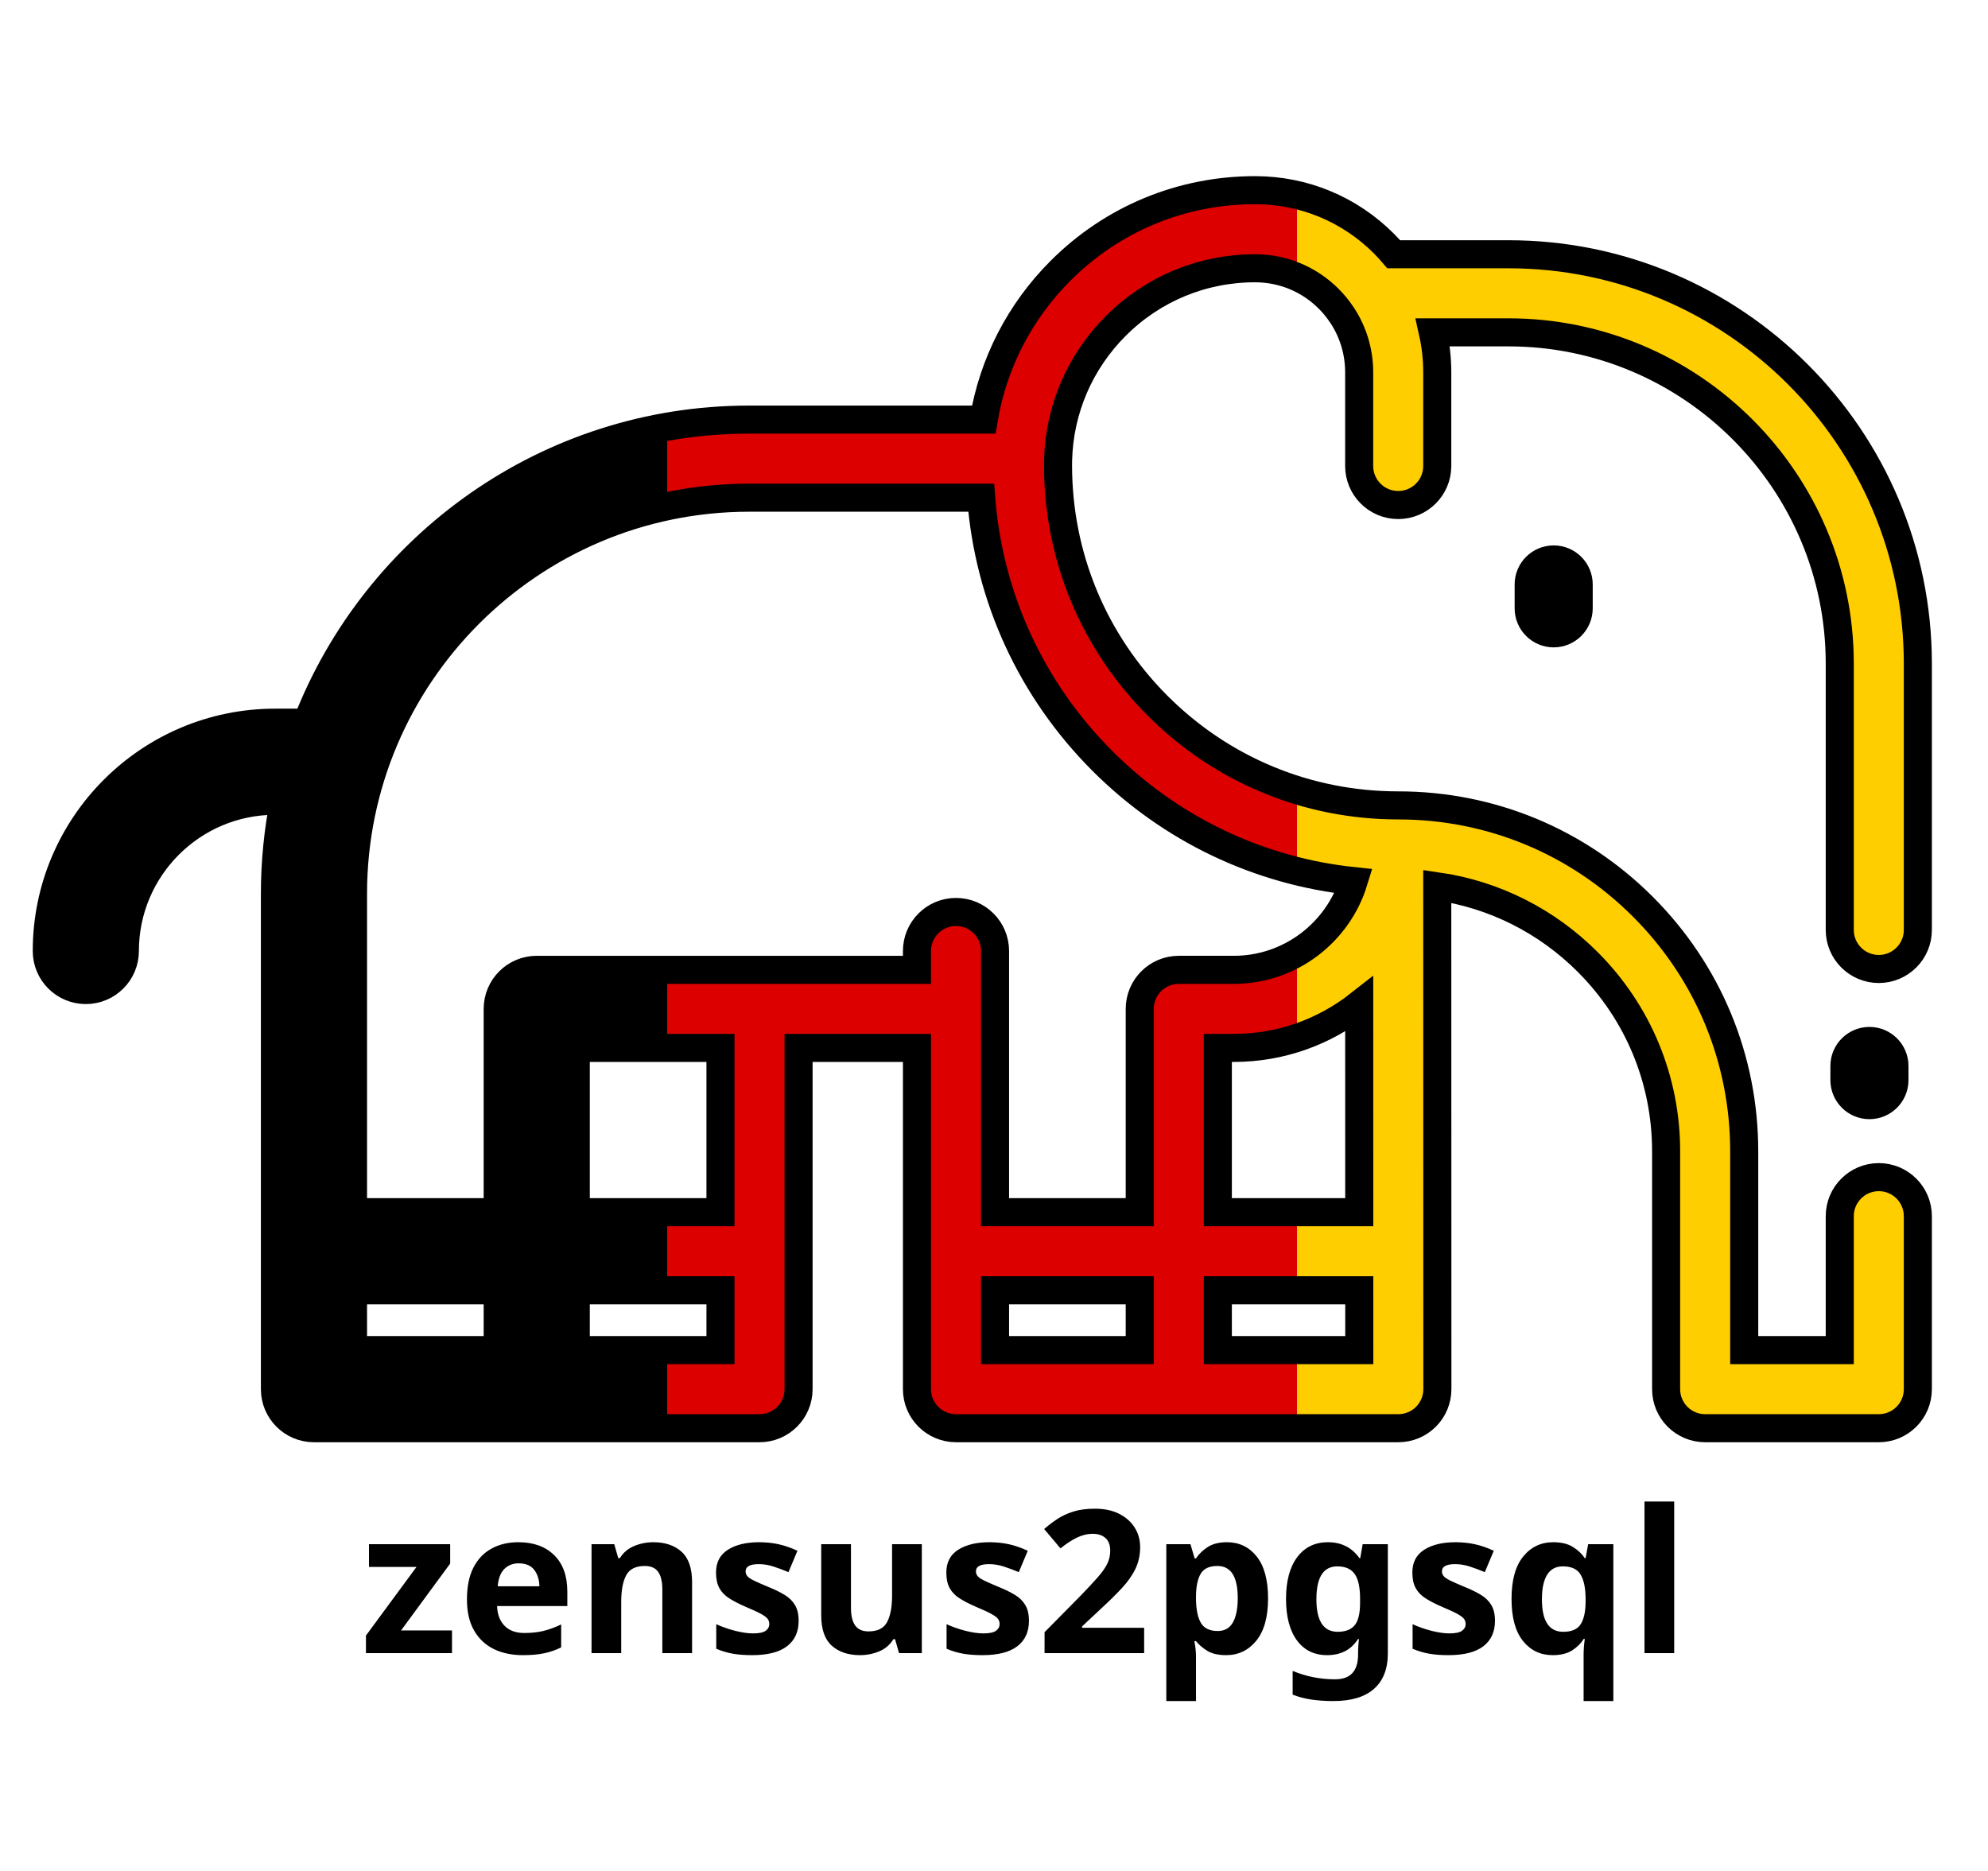
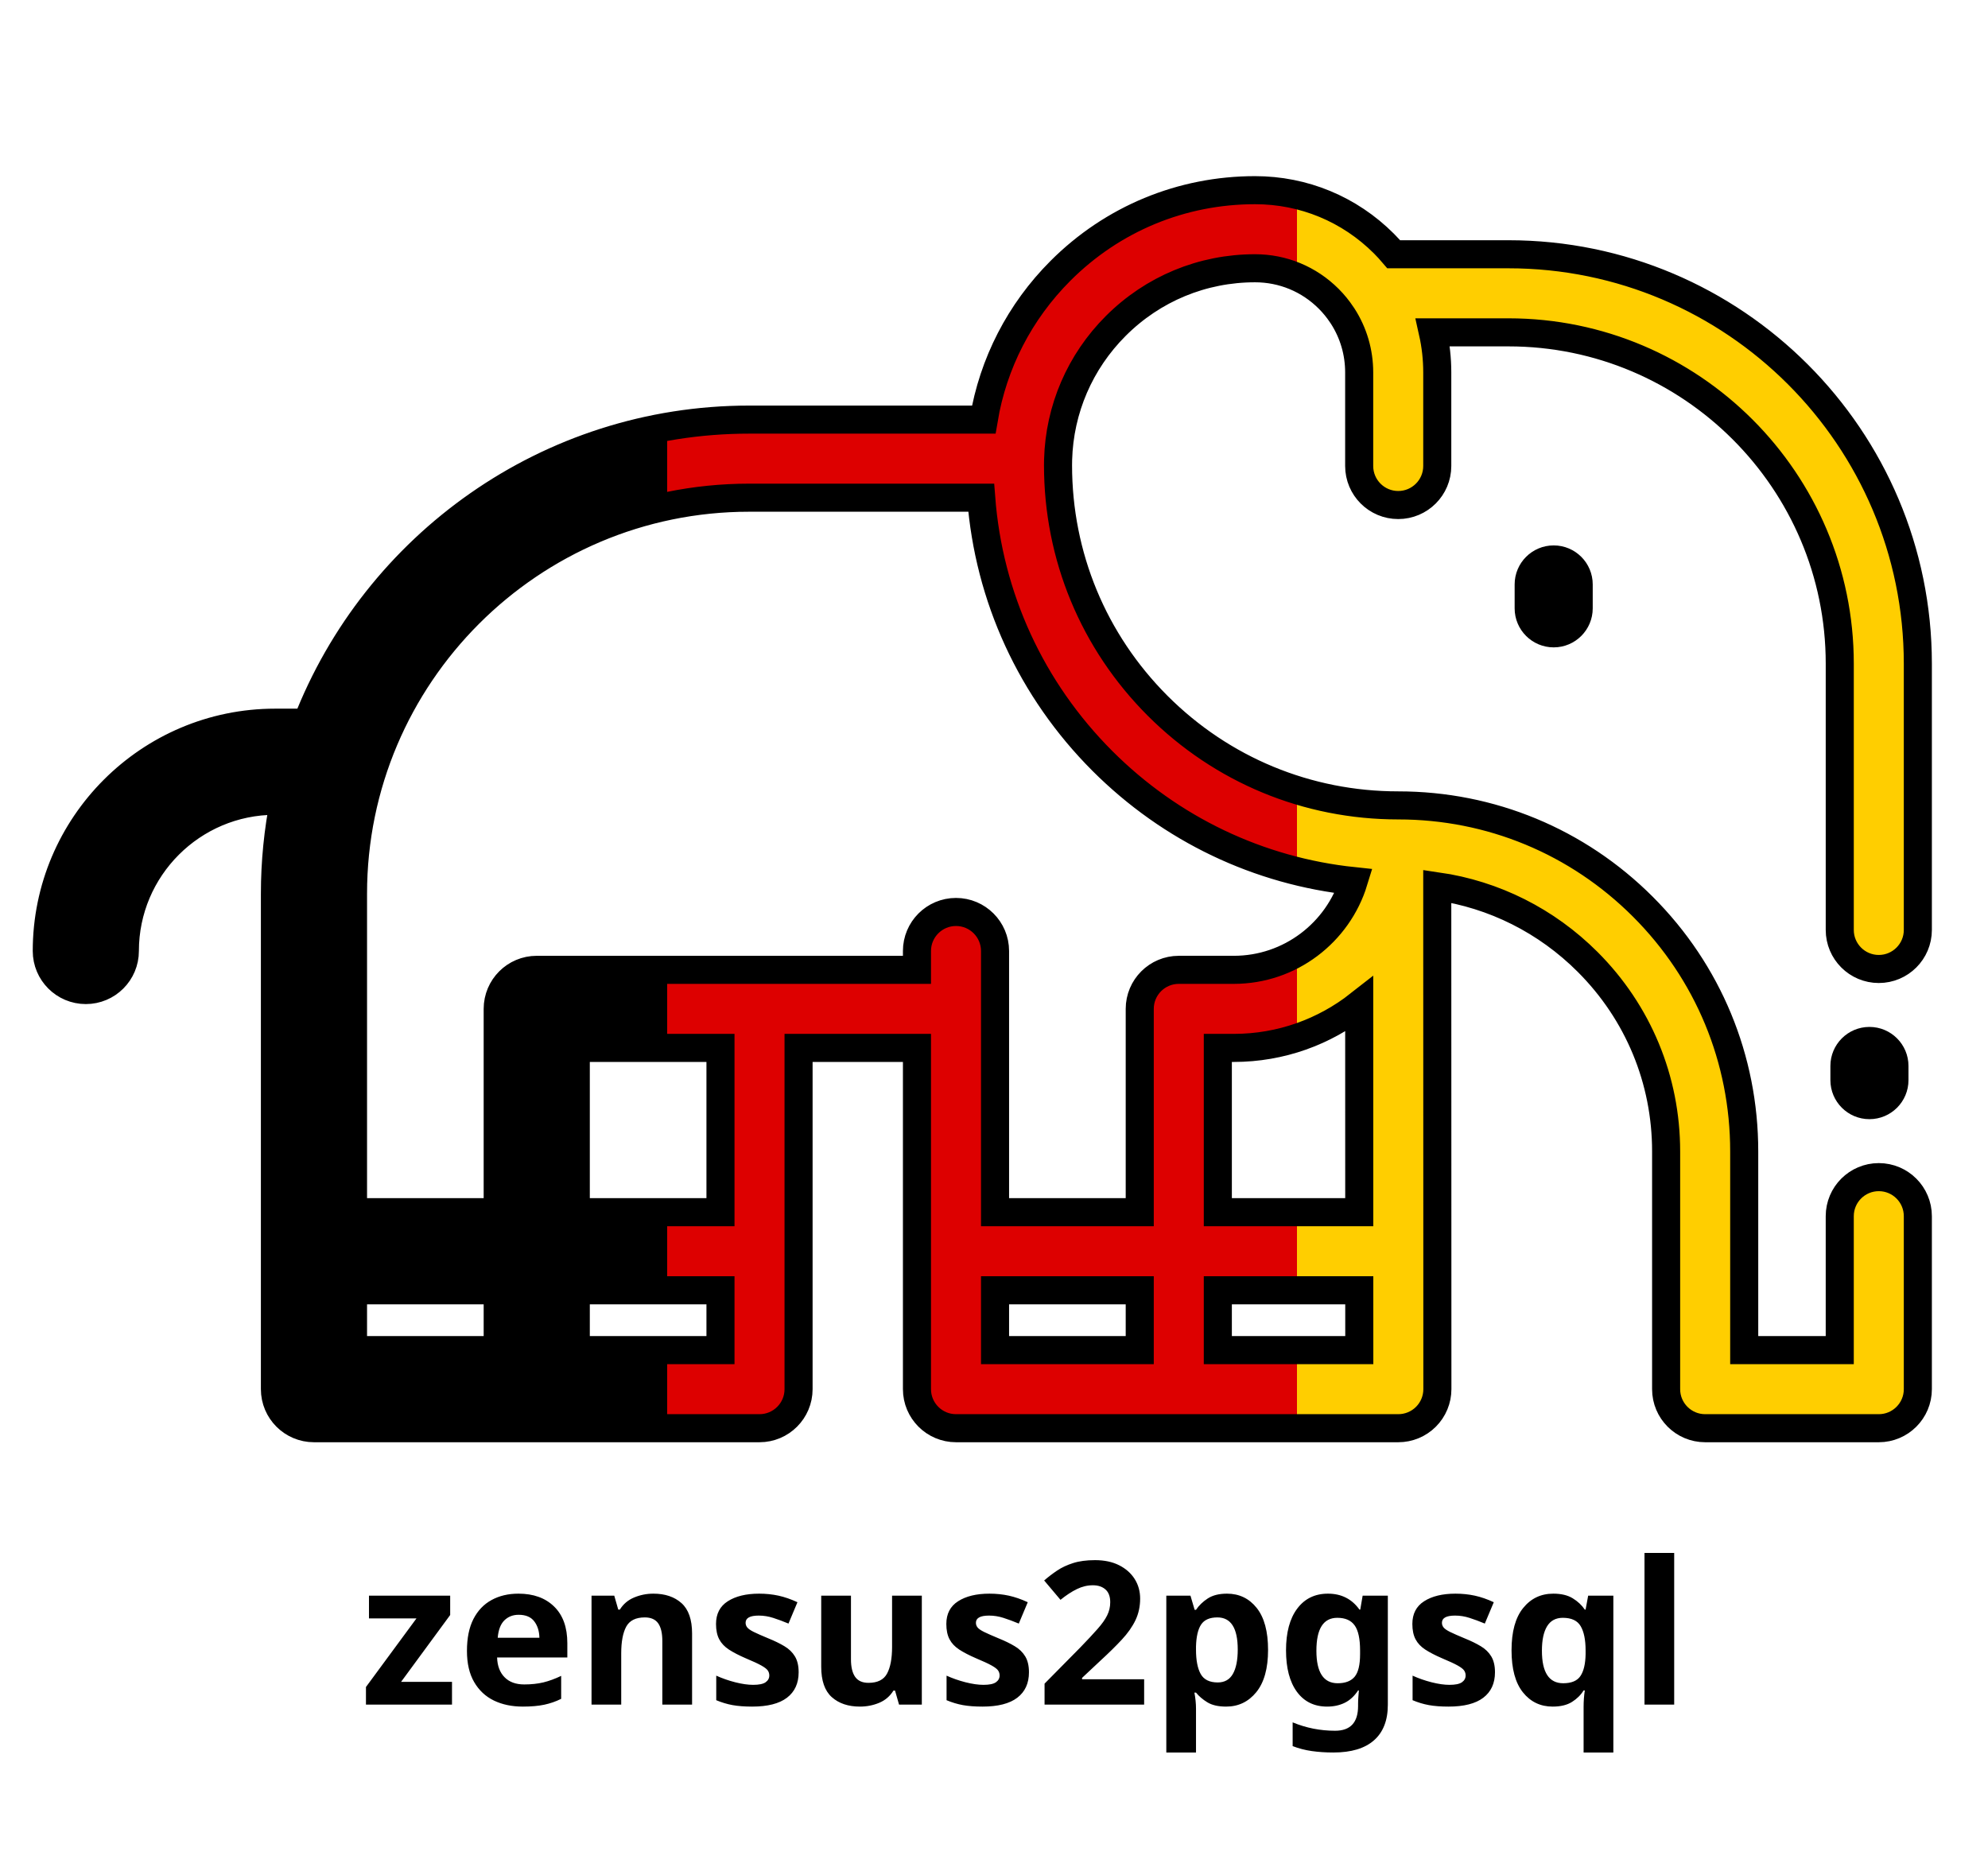
<svg xmlns="http://www.w3.org/2000/svg" height="800" width="850" version="1.1" id="Layer_1" viewBox="0 0 544.001 512.001" xml:space="preserve">
  <defs id="defs6">
    <linearGradient id="germanFlag" x1="-2.088" y1="103.056" x2="419.631" y2="103.056" gradientTransform="matrix(1.226224,0,0,0.8155119,12.80002,0)" gradientUnits="userSpaceOnUse">
      <stop offset="0%" style="stop-color:#000000;stop-opacity:1" id="stop1" />
      <stop offset="33.33%" style="stop-color:#000000;stop-opacity:1" id="stop2" />
      <stop offset="33.33%" style="stop-color:#DD0000;stop-opacity:1" id="stop3" />
      <stop offset="66.67%" style="stop-color:#DD0000;stop-opacity:1" id="stop4" />
      <stop offset="66.67%" style="stop-color:#FFCE00;stop-opacity:1" id="stop5" />
      <stop offset="100%" style="stop-color:#FFCE00;stop-opacity:1" id="stop6" />
    </linearGradient>
  </defs>
  <g id="g7" transform="translate(0,-34.56006)">
    <g id="g6">
      <path fill="url(#germanFlag)" stroke="#000000" stroke-width="3" d="m 514.118,299.729 c 5.899,0 10.684,-4.783 10.684,-10.683 V 216.163 C 524.801,154.393 474.549,104.141 412.78,104.141 h -31.397 c -0.859,-1.01 -1.749,-1.992 -2.686,-2.929 -9.421,-9.421 -21.945,-14.609 -35.263,-14.609 -20.106,0 -39.011,7.831 -53.231,22.051 -11.18,11.18 -18.441,25.356 -21.009,40.735 h -64.195 c -55.055,0 -102.206,34.462 -121.026,82.942 h -8.694 c -34.451,-10e-4 -62.479,28.027 -62.479,62.478 0,5.901 4.783,10.683 10.683,10.683 5.901,0 10.684,-4.783 10.684,-10.683 0,-22.669 18.443,-41.111 41.111,-41.111 h 2.464 c -1.643,8.232 -2.512,16.738 -2.512,25.446 v 97.826 37.745 c 0,5.901 4.783,10.684 10.683,10.684 h 60.962 60.962 c 5.901,0 10.684,-4.783 10.684,-10.684 V 376.97 321.33 h 32.399 v 55.64 37.745 c 0,5.901 4.783,10.684 10.683,10.684 h 60.962 60.08 c 2.833,0 5.552,-1.126 7.555,-3.13 2.003,-2.004 3.129,-4.722 3.128,-7.556 l -0.033,-137.61 c 15.529,2.253 29.86,9.405 41.155,20.698 13.846,13.847 21.472,32.258 21.472,51.842 v 65.074 c 0,5.901 4.784,10.683 10.684,10.683 h 47.512 c 5.899,0 10.684,-4.783 10.684,-10.683 v -47.341 c 0,-5.901 -4.784,-10.684 -10.684,-10.684 -5.899,0 -10.683,4.783 -10.683,10.684 v 36.657 H 477.29 v -54.391 c 0,-25.29 -9.848,-49.067 -27.729,-66.95 -17.882,-17.881 -41.659,-27.729 -66.95,-27.729 -24.86,0 -48.24,-9.682 -65.827,-27.258 -17.581,-17.593 -27.263,-40.972 -27.263,-65.833 0,-0.526 0.012,-1.05 0.021,-1.508 0.376,-13.806 5.976,-26.805 15.772,-36.601 10.184,-10.184 23.722,-15.792 38.122,-15.792 7.611,0 14.768,2.966 20.154,8.352 1.341,1.34 2.545,2.814 3.578,4.382 0.081,0.123 0.165,0.245 0.25,0.363 2.952,4.583 4.511,9.897 4.511,15.396 v 25.616 c 0,5.901 4.784,10.684 10.683,10.684 5.899,0 10.684,-4.783 10.684,-10.684 v -25.616 c 0,-3.717 -0.409,-7.387 -1.209,-10.955 h 20.695 c 49.987,0 90.654,40.667 90.654,90.654 v 72.883 c -0.002,5.9 4.782,10.683 10.682,10.683 z m -377.925,104.3 H 96.598 V 387.651 H 136.193 Z m 60.961,0 h -39.595 v -16.378 h 39.595 z m 0,-37.744 h -39.595 v -44.956 h 39.595 z m 114.728,37.744 h -39.596 v -16.378 h 39.596 z m 60.078,0 h -38.711 v -16.378 h 38.706 z m -0.01,-37.744 h -38.701 v -44.956 h 4.37 c 12.94,0 24.853,-4.449 34.318,-11.882 z M 301.674,242.811 c 18.728,18.716 42.795,30.151 68.758,32.88 -4.299,14.036 -17.383,24.272 -32.813,24.272 h -15.053 c -5.899,0 -10.684,4.784 -10.684,10.684 v 55.64 h -39.596 v -55.64 -15.837 c 0,-5.901 -4.783,-10.683 -10.684,-10.683 -5.9,0 -10.683,4.783 -10.683,10.683 v 5.154 H 146.875 c -5.9,0 -10.683,4.784 -10.683,10.683 v 55.64 H 96.598 v -87.142 c 0,-59.766 48.629,-108.388 108.401,-108.388 h 63.495 c 2.076,27.216 13.67,52.531 33.18,72.054 z" id="path6" style="fill:url(#germanFlag);stroke-width:7.68;stroke-dasharray:none" />
    </g>
  </g>
  <g id="g9" transform="translate(10.24002,-34.56006)">
    <g id="g8">
      <path fill="#000000" d="m 501.317,315.586 c -5.899,0 -10.684,4.783 -10.684,10.683 v 3.876 c 0,5.899 4.784,10.683 10.684,10.683 5.9,0 10.683,-4.783 10.683,-10.682 v -3.876 c 0,-5.9 -4.783,-10.684 -10.683,-10.684 z" id="path7" />
    </g>
  </g>
  <g id="g11" transform="translate(0,-34.56006)">
    <g id="g10">
      <path fill="#000000" d="m 425.154,183.815 c -5.899,0 -10.684,4.783 -10.684,10.683 v 6.536 c 0,5.899 4.784,10.683 10.684,10.683 5.899,0 10.683,-4.784 10.683,-10.683 v -6.536 c 0,-5.9 -4.784,-10.683 -10.683,-10.683 z" id="path9" />
    </g>
  </g>
-   <text xml:space="preserve" style="font-size:54.613px;line-height:1;text-align:start;writing-mode:lr-tb;direction:ltr;text-anchor:start;fill:#000000;stroke-width:5.568;stroke-dasharray:none" x="98.671" y="452.397" id="text11">
-     <tspan id="tspan11" style="font-style:normal;font-variant:normal;font-weight:bold;font-stretch:normal;font-size:54.613px;line-height:1;font-family:'SpaceMono Nerd Font';-inkscape-font-specification:'SpaceMono Nerd Font Bold';writing-mode:lr-tb;stroke-width:5.568;stroke-dasharray:none" x="98.671" y="452.397" dx="0" dy="0">zensus2pgsql</tspan>
+   <text xml:space="preserve" style="font-size:54.613px;line-height:1;text-align:start;writing-mode:lr-tb;direction:ltr;text-anchor:start;fill:#000000;stroke-width:5.568;stroke-dasharray:none" x="98.671" y="466.477" id="text11">
+     <tspan id="tspan11" style="font-style:normal;font-variant:normal;font-weight:bold;font-stretch:normal;font-size:54.613px;line-height:1;font-family:'SpaceMono Nerd Font';-inkscape-font-specification:'SpaceMono Nerd Font Bold';writing-mode:lr-tb;stroke-width:5.568;stroke-dasharray:none" x="98.671" y="466.477" dx="0" dy="0">zensus2pgsql</tspan>
  </text>
</svg>
